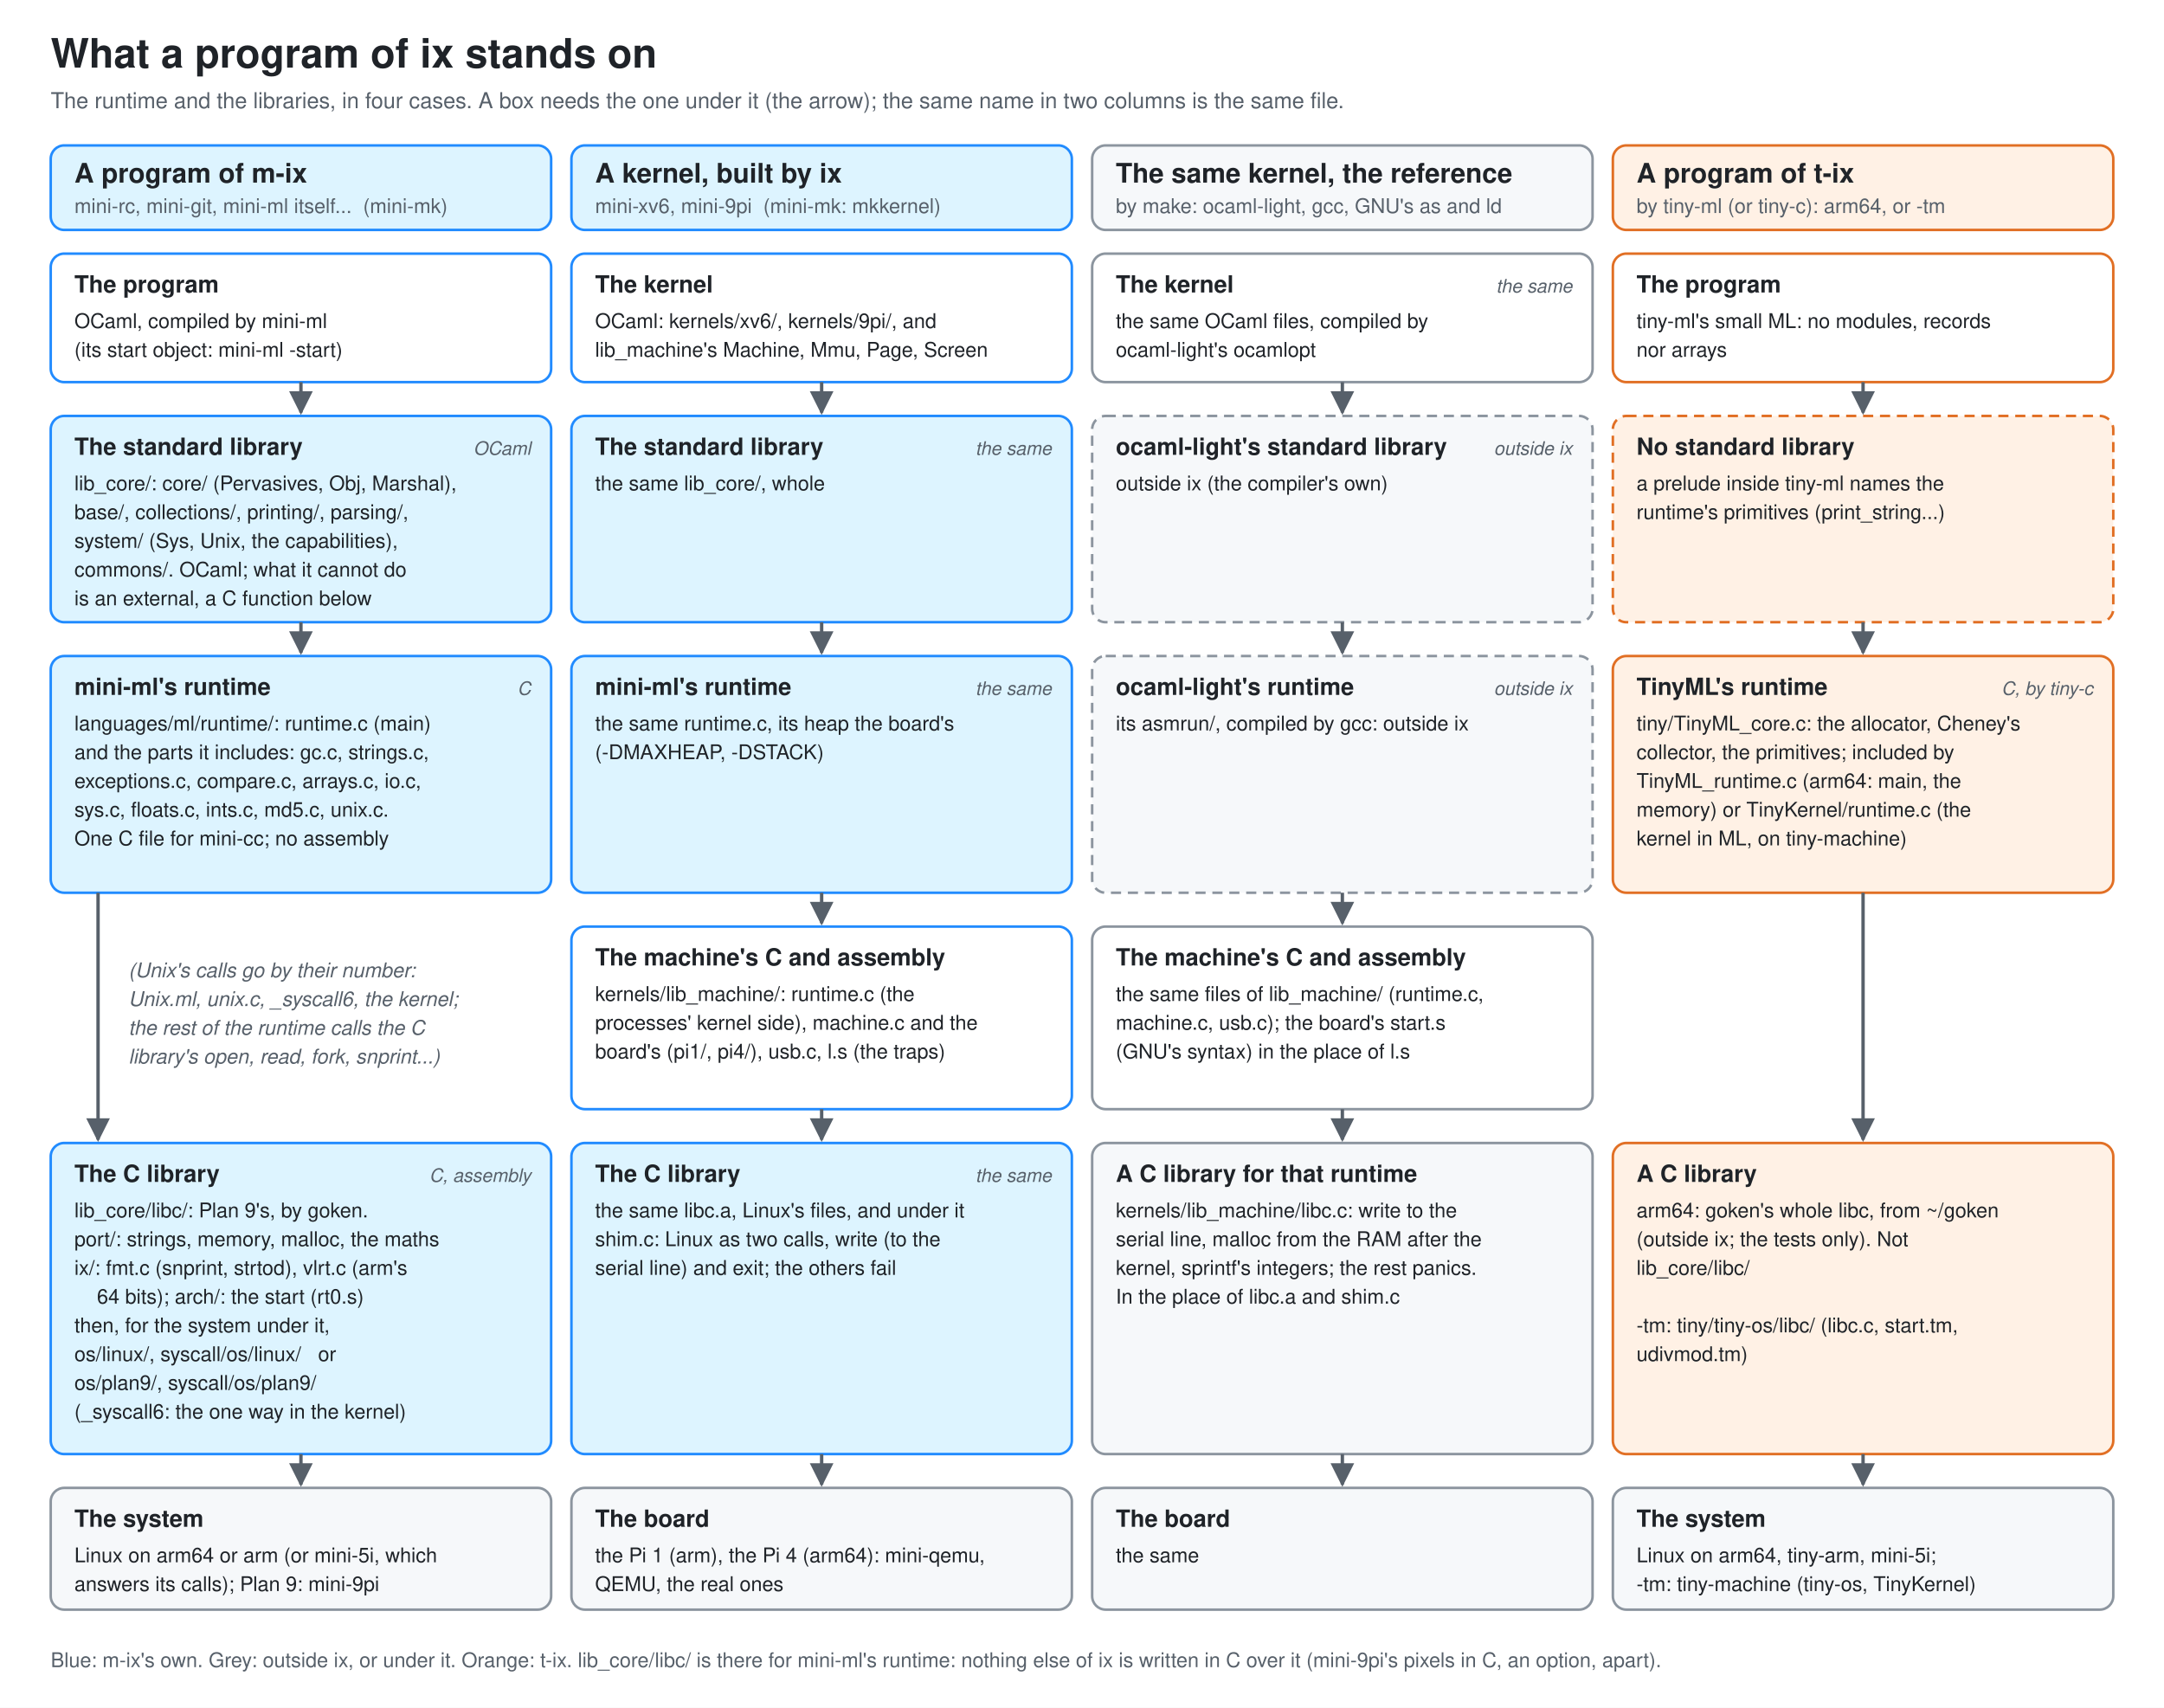
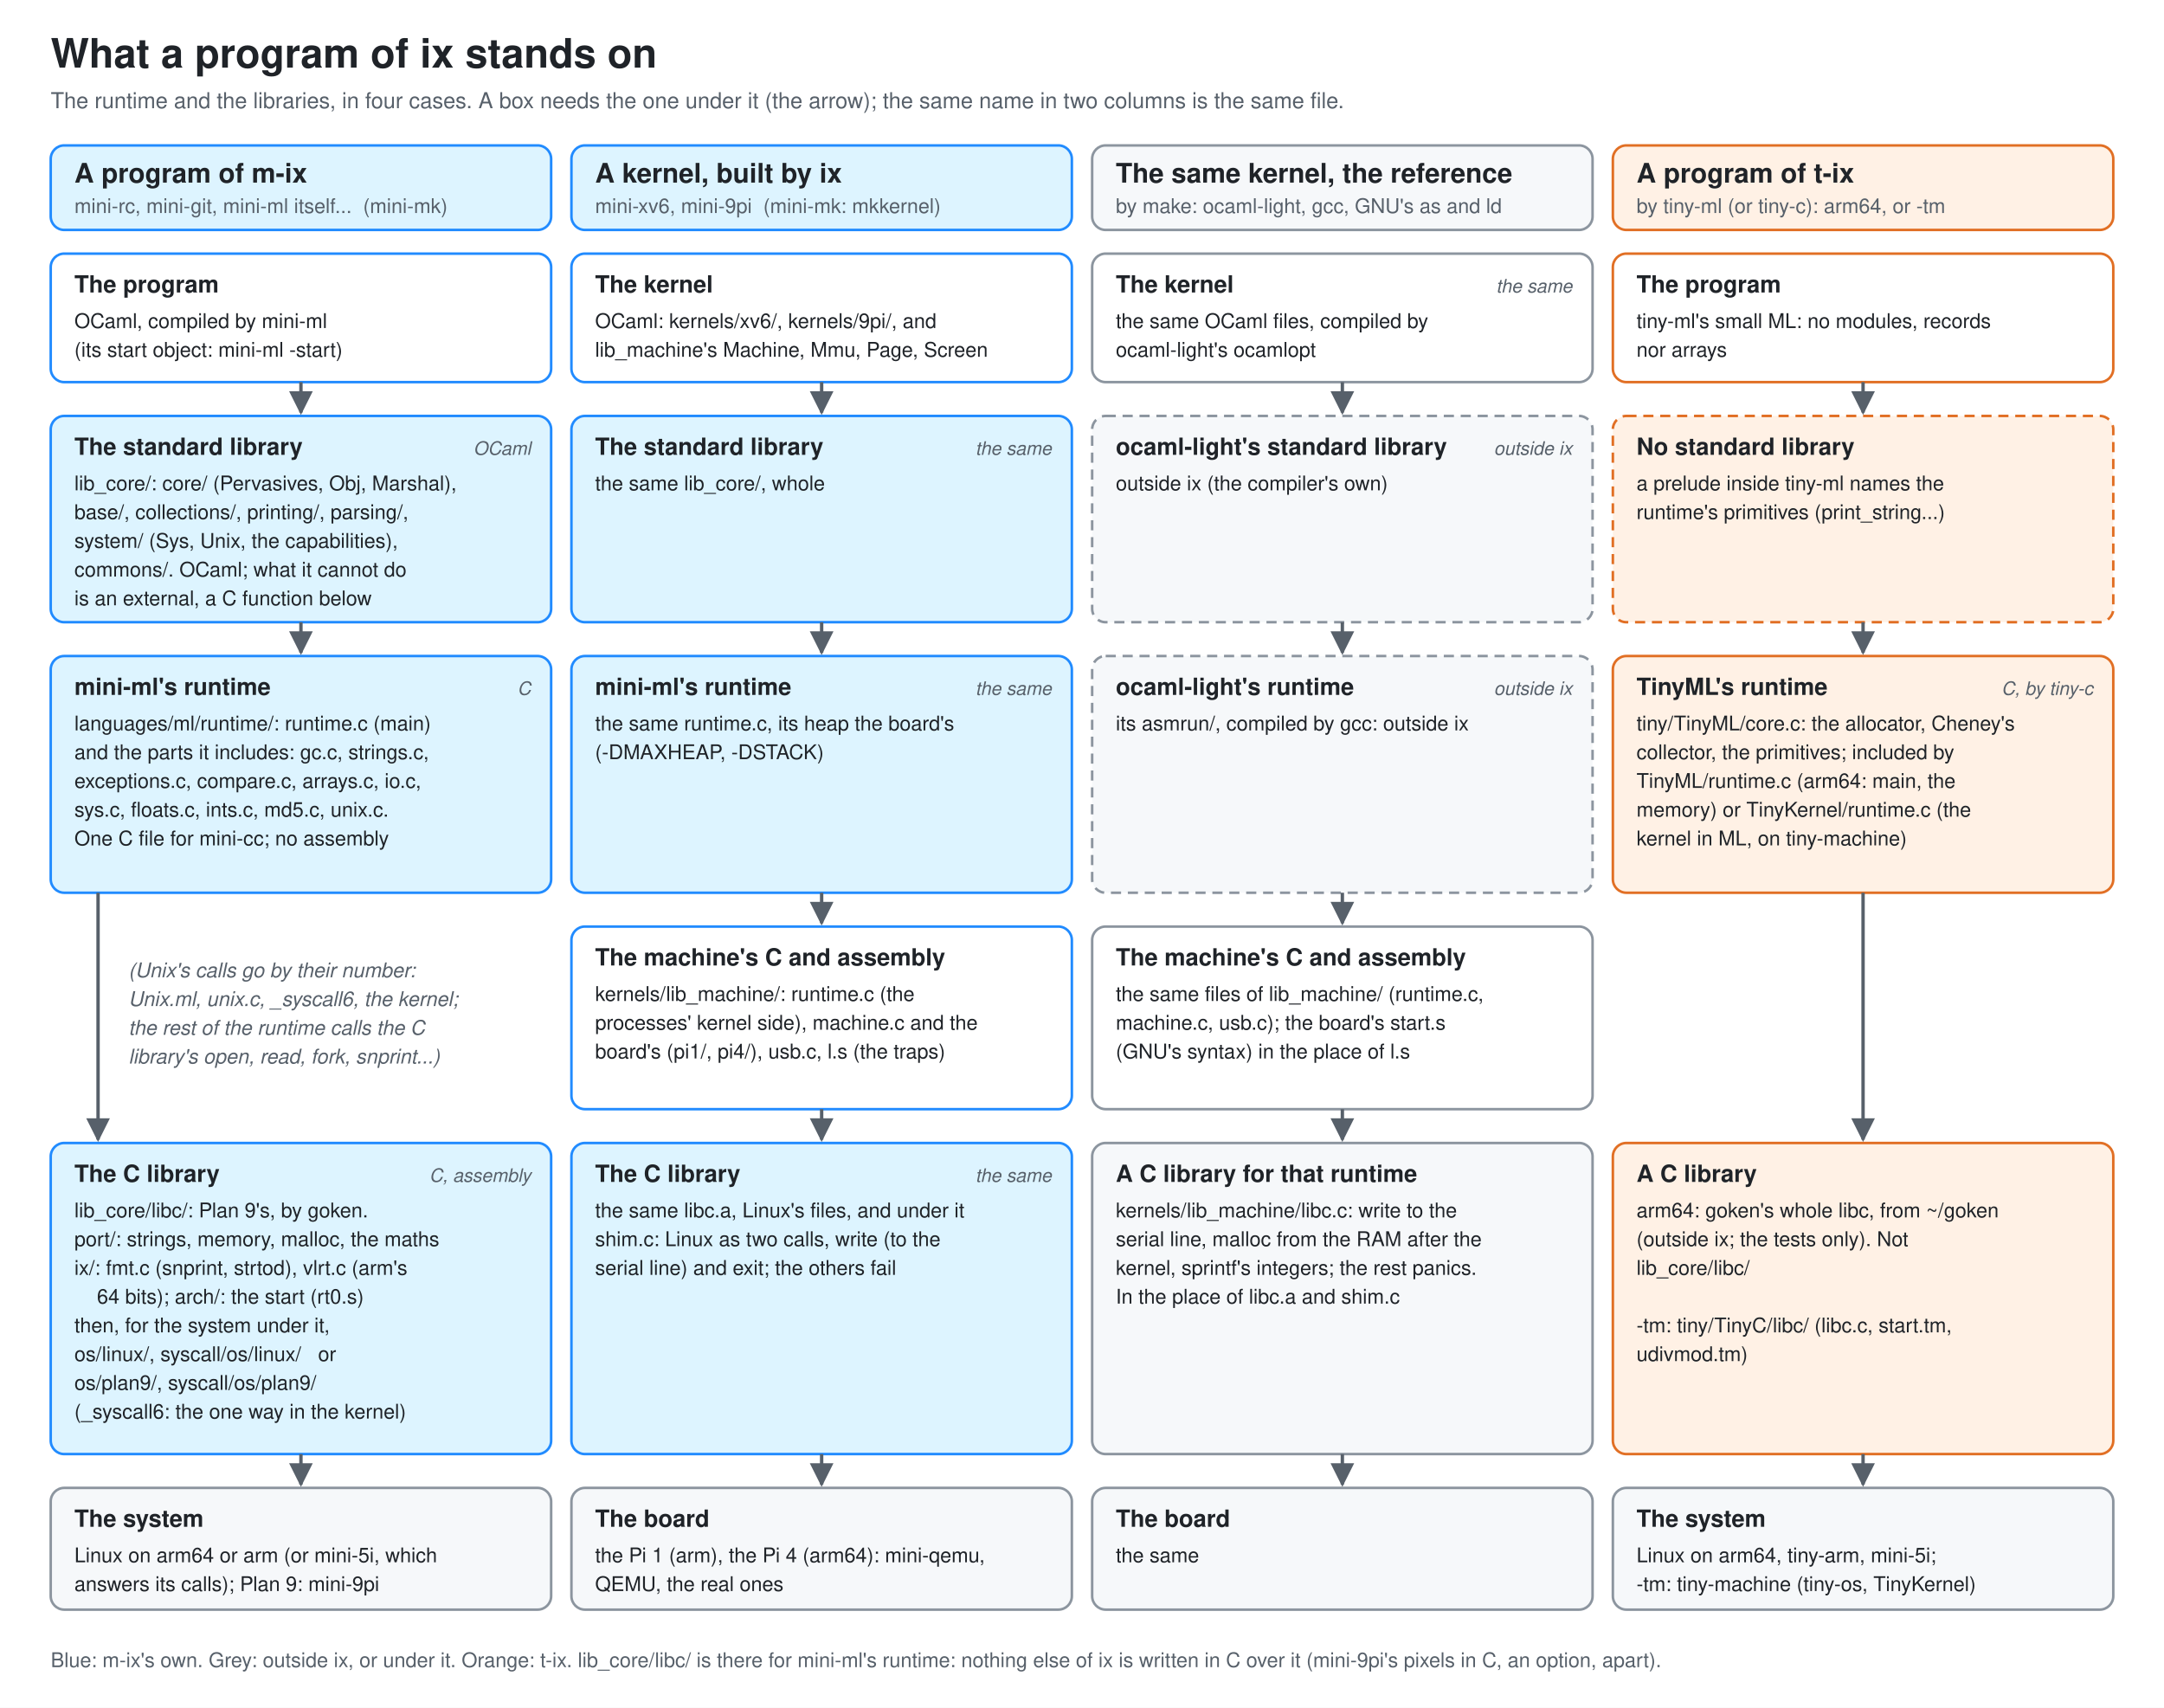
<svg xmlns="http://www.w3.org/2000/svg" viewBox="0 0 1280 1010" width="1280" height="1010" font-family="-apple-system, BlinkMacSystemFont, 'Segoe UI', Helvetica, Arial, sans-serif">
  <defs>
    <marker id="a" viewBox="0 0 10 10" refX="9" refY="5" markerWidth="7" markerHeight="7" orient="auto-start-reverse">
      <path d="M0 0L10 5L0 10z" fill="#57606a" />
    </marker>
  </defs>
  <rect width="1280" height="1010" fill="#ffffff" />
  <text x="30" y="40" font-size="24" font-weight="600" fill="#1f2328" text-anchor="start" xml:space="preserve">What a program of ix stands on</text>
  <text x="30" y="64" font-size="13" font-weight="normal" fill="#57606a" text-anchor="start" xml:space="preserve">The runtime and the libraries, in four cases. A box needs the one under it (the arrow); the same name in two columns is the same file.</text>
  <rect x="30" y="86" width="296" height="50" rx="8" fill="#ddf4ff" stroke="#218bff" stroke-width="1.5" />
  <text x="44" y="108" font-size="16" font-weight="600" fill="#1f2328" text-anchor="start" xml:space="preserve">A program of m-ix</text>
  <text x="44" y="126" font-size="12" font-weight="normal" fill="#57606a" text-anchor="start" xml:space="preserve">mini-rc, mini-git, mini-ml itself...  (mini-mk)</text>
  <rect x="30" y="150" width="296" height="76" rx="8" fill="#ffffff" stroke="#218bff" stroke-width="1.5" />
  <text x="44" y="173" font-size="14" font-weight="600" fill="#1f2328" text-anchor="start" xml:space="preserve">The program</text>
  <text x="44" y="194" font-size="12" font-weight="normal" fill="#1f2328" text-anchor="start" xml:space="preserve">OCaml, compiled by mini-ml</text>
  <text x="44" y="211" font-size="12" font-weight="normal" fill="#1f2328" text-anchor="start" xml:space="preserve">(its start object: mini-ml -start)</text>
  <rect x="30" y="246" width="296" height="122" rx="8" fill="#ddf4ff" stroke="#218bff" stroke-width="1.5" />
  <text x="44" y="269" font-size="14" font-weight="600" fill="#1f2328" text-anchor="start" xml:space="preserve">The standard library</text>
  <text x="314" y="269" font-size="11" font-weight="normal" fill="#57606a" text-anchor="end" font-style="italic" xml:space="preserve">OCaml</text>
  <text x="44" y="290" font-size="12" font-weight="normal" fill="#1f2328" text-anchor="start" xml:space="preserve">lib_core/: core/ (Pervasives, Obj, Marshal),</text>
  <text x="44" y="307" font-size="12" font-weight="normal" fill="#1f2328" text-anchor="start" xml:space="preserve">base/, collections/, printing/, parsing/,</text>
  <text x="44" y="324" font-size="12" font-weight="normal" fill="#1f2328" text-anchor="start" xml:space="preserve">system/ (Sys, Unix, the capabilities),</text>
  <text x="44" y="341" font-size="12" font-weight="normal" fill="#1f2328" text-anchor="start" xml:space="preserve">commons/. OCaml; what it cannot do</text>
  <text x="44" y="358" font-size="12" font-weight="normal" fill="#1f2328" text-anchor="start" xml:space="preserve">is an external, a C function below</text>
  <rect x="30" y="388" width="296" height="140" rx="8" fill="#ddf4ff" stroke="#218bff" stroke-width="1.5" />
  <text x="44" y="411" font-size="14" font-weight="600" fill="#1f2328" text-anchor="start" xml:space="preserve">mini-ml's runtime</text>
  <text x="314" y="411" font-size="11" font-weight="normal" fill="#57606a" text-anchor="end" font-style="italic" xml:space="preserve">C</text>
  <text x="44" y="432" font-size="12" font-weight="normal" fill="#1f2328" text-anchor="start" xml:space="preserve">languages/ml/runtime/: runtime.c (main)</text>
  <text x="44" y="449" font-size="12" font-weight="normal" fill="#1f2328" text-anchor="start" xml:space="preserve">and the parts it includes: gc.c, strings.c,</text>
  <text x="44" y="466" font-size="12" font-weight="normal" fill="#1f2328" text-anchor="start" xml:space="preserve">exceptions.c, compare.c, arrays.c, io.c,</text>
  <text x="44" y="483" font-size="12" font-weight="normal" fill="#1f2328" text-anchor="start" xml:space="preserve">sys.c, floats.c, ints.c, md5.c, unix.c.</text>
  <text x="44" y="500" font-size="12" font-weight="normal" fill="#1f2328" text-anchor="start" xml:space="preserve">One C file for mini-cc; no assembly</text>
  <rect x="30" y="676" width="296" height="184" rx="8" fill="#ddf4ff" stroke="#218bff" stroke-width="1.5" />
  <text x="44" y="699" font-size="14" font-weight="600" fill="#1f2328" text-anchor="start" xml:space="preserve">The C library</text>
  <text x="314" y="699" font-size="11" font-weight="normal" fill="#57606a" text-anchor="end" font-style="italic" xml:space="preserve">C, assembly</text>
  <text x="44" y="720" font-size="12" font-weight="normal" fill="#1f2328" text-anchor="start" xml:space="preserve">lib_core/libc/: Plan 9's, by goken.</text>
  <text x="44" y="737" font-size="12" font-weight="normal" fill="#1f2328" text-anchor="start" xml:space="preserve">port/: strings, memory, malloc, the maths</text>
  <text x="44" y="754" font-size="12" font-weight="normal" fill="#1f2328" text-anchor="start" xml:space="preserve">ix/: fmt.c (snprint, strtod), vlrt.c (arm's</text>
  <text x="44" y="771" font-size="12" font-weight="normal" fill="#1f2328" text-anchor="start" xml:space="preserve">    64 bits); arch/: the start (rt0.s)</text>
  <text x="44" y="788" font-size="12" font-weight="normal" fill="#1f2328" text-anchor="start" xml:space="preserve">then, for the system under it,</text>
  <text x="44" y="805" font-size="12" font-weight="normal" fill="#1f2328" text-anchor="start" xml:space="preserve">os/linux/, syscall/os/linux/   or</text>
  <text x="44" y="822" font-size="12" font-weight="normal" fill="#1f2328" text-anchor="start" xml:space="preserve">os/plan9/, syscall/os/plan9/</text>
  <text x="44" y="839" font-size="12" font-weight="normal" fill="#1f2328" text-anchor="start" xml:space="preserve">(_syscall6: the one way in the kernel)</text>
  <rect x="30" y="880" width="296" height="72" rx="8" fill="#f6f8fa" stroke="#8c959f" stroke-width="1.5" />
  <text x="44" y="903" font-size="14" font-weight="600" fill="#1f2328" text-anchor="start" xml:space="preserve">The system</text>
  <text x="44" y="924" font-size="12" font-weight="normal" fill="#1f2328" text-anchor="start" xml:space="preserve">Linux on arm64 or arm (or mini-5i, which</text>
  <text x="44" y="941" font-size="12" font-weight="normal" fill="#1f2328" text-anchor="start" xml:space="preserve">answers its calls); Plan 9: mini-9pi</text>
  <line x1="178" y1="226" x2="178" y2="244" stroke="#57606a" stroke-width="2" marker-end="url(#a)" />
  <line x1="178" y1="368" x2="178" y2="386" stroke="#57606a" stroke-width="2" marker-end="url(#a)" />
  <line x1="58" y1="528" x2="58" y2="674" stroke="#57606a" stroke-width="2" marker-end="url(#a)" />
  <line x1="178" y1="860" x2="178" y2="878" stroke="#57606a" stroke-width="2" marker-end="url(#a)" />
  <text x="76" y="578" font-size="12" font-weight="normal" fill="#57606a" text-anchor="start" font-style="italic" xml:space="preserve">(Unix's calls go by their number:</text>
  <text x="76" y="595" font-size="12" font-weight="normal" fill="#57606a" text-anchor="start" font-style="italic" xml:space="preserve">Unix.ml, unix.c, _syscall6, the kernel;</text>
  <text x="76" y="612" font-size="12" font-weight="normal" fill="#57606a" text-anchor="start" font-style="italic" xml:space="preserve">the rest of the runtime calls the C</text>
  <text x="76" y="629" font-size="12" font-weight="normal" fill="#57606a" text-anchor="start" font-style="italic" xml:space="preserve">library's open, read, fork, snprint...)</text>
  <rect x="338" y="86" width="296" height="50" rx="8" fill="#ddf4ff" stroke="#218bff" stroke-width="1.5" />
  <text x="352" y="108" font-size="16" font-weight="600" fill="#1f2328" text-anchor="start" xml:space="preserve">A kernel, built by ix</text>
  <text x="352" y="126" font-size="12" font-weight="normal" fill="#57606a" text-anchor="start" xml:space="preserve">mini-xv6, mini-9pi  (mini-mk: mkkernel)</text>
  <rect x="338" y="150" width="296" height="76" rx="8" fill="#ffffff" stroke="#218bff" stroke-width="1.5" />
  <text x="352" y="173" font-size="14" font-weight="600" fill="#1f2328" text-anchor="start" xml:space="preserve">The kernel</text>
  <text x="352" y="194" font-size="12" font-weight="normal" fill="#1f2328" text-anchor="start" xml:space="preserve">OCaml: kernels/xv6/, kernels/9pi/, and</text>
  <text x="352" y="211" font-size="12" font-weight="normal" fill="#1f2328" text-anchor="start" xml:space="preserve">lib_machine's Machine, Mmu, Page, Screen</text>
  <rect x="338" y="246" width="296" height="122" rx="8" fill="#ddf4ff" stroke="#218bff" stroke-width="1.5" />
  <text x="352" y="269" font-size="14" font-weight="600" fill="#1f2328" text-anchor="start" xml:space="preserve">The standard library</text>
  <text x="622" y="269" font-size="11" font-weight="normal" fill="#57606a" text-anchor="end" font-style="italic" xml:space="preserve">the same</text>
  <text x="352" y="290" font-size="12" font-weight="normal" fill="#1f2328" text-anchor="start" xml:space="preserve">the same lib_core/, whole</text>
  <rect x="338" y="388" width="296" height="140" rx="8" fill="#ddf4ff" stroke="#218bff" stroke-width="1.5" />
  <text x="352" y="411" font-size="14" font-weight="600" fill="#1f2328" text-anchor="start" xml:space="preserve">mini-ml's runtime</text>
  <text x="622" y="411" font-size="11" font-weight="normal" fill="#57606a" text-anchor="end" font-style="italic" xml:space="preserve">the same</text>
  <text x="352" y="432" font-size="12" font-weight="normal" fill="#1f2328" text-anchor="start" xml:space="preserve">the same runtime.c, its heap the board's</text>
  <text x="352" y="449" font-size="12" font-weight="normal" fill="#1f2328" text-anchor="start" xml:space="preserve">(-DMAXHEAP, -DSTACK)</text>
  <rect x="338" y="548" width="296" height="108" rx="8" fill="#ffffff" stroke="#218bff" stroke-width="1.5" />
  <text x="352" y="571" font-size="14" font-weight="600" fill="#1f2328" text-anchor="start" xml:space="preserve">The machine's C and assembly</text>
  <text x="352" y="592" font-size="12" font-weight="normal" fill="#1f2328" text-anchor="start" xml:space="preserve">kernels/lib_machine/: runtime.c (the</text>
  <text x="352" y="609" font-size="12" font-weight="normal" fill="#1f2328" text-anchor="start" xml:space="preserve">processes' kernel side), machine.c and the</text>
  <text x="352" y="626" font-size="12" font-weight="normal" fill="#1f2328" text-anchor="start" xml:space="preserve">board's (pi1/, pi4/), usb.c, l.s (the traps)</text>
  <rect x="338" y="676" width="296" height="184" rx="8" fill="#ddf4ff" stroke="#218bff" stroke-width="1.5" />
  <text x="352" y="699" font-size="14" font-weight="600" fill="#1f2328" text-anchor="start" xml:space="preserve">The C library</text>
  <text x="622" y="699" font-size="11" font-weight="normal" fill="#57606a" text-anchor="end" font-style="italic" xml:space="preserve">the same</text>
  <text x="352" y="720" font-size="12" font-weight="normal" fill="#1f2328" text-anchor="start" xml:space="preserve">the same libc.a, Linux's files, and under it</text>
  <text x="352" y="737" font-size="12" font-weight="normal" fill="#1f2328" text-anchor="start" xml:space="preserve">shim.c: Linux as two calls, write (to the</text>
  <text x="352" y="754" font-size="12" font-weight="normal" fill="#1f2328" text-anchor="start" xml:space="preserve">serial line) and exit; the others fail</text>
  <rect x="338" y="880" width="296" height="72" rx="8" fill="#f6f8fa" stroke="#8c959f" stroke-width="1.5" />
  <text x="352" y="903" font-size="14" font-weight="600" fill="#1f2328" text-anchor="start" xml:space="preserve">The board</text>
  <text x="352" y="924" font-size="12" font-weight="normal" fill="#1f2328" text-anchor="start" xml:space="preserve">the Pi 1 (arm), the Pi 4 (arm64): mini-qemu,</text>
  <text x="352" y="941" font-size="12" font-weight="normal" fill="#1f2328" text-anchor="start" xml:space="preserve">QEMU, the real ones</text>
  <line x1="486" y1="226" x2="486" y2="244" stroke="#57606a" stroke-width="2" marker-end="url(#a)" />
  <line x1="486" y1="368" x2="486" y2="386" stroke="#57606a" stroke-width="2" marker-end="url(#a)" />
  <line x1="486" y1="528" x2="486" y2="546" stroke="#57606a" stroke-width="2" marker-end="url(#a)" />
  <line x1="486" y1="656" x2="486" y2="674" stroke="#57606a" stroke-width="2" marker-end="url(#a)" />
  <line x1="486" y1="860" x2="486" y2="878" stroke="#57606a" stroke-width="2" marker-end="url(#a)" />
  <rect x="646" y="86" width="296" height="50" rx="8" fill="#f6f8fa" stroke="#8c959f" stroke-width="1.5" />
  <text x="660" y="108" font-size="16" font-weight="600" fill="#1f2328" text-anchor="start" xml:space="preserve">The same kernel, the reference</text>
  <text x="660" y="126" font-size="12" font-weight="normal" fill="#57606a" text-anchor="start" xml:space="preserve">by make: ocaml-light, gcc, GNU's as and ld</text>
  <rect x="646" y="150" width="296" height="76" rx="8" fill="#ffffff" stroke="#8c959f" stroke-width="1.5" />
  <text x="660" y="173" font-size="14" font-weight="600" fill="#1f2328" text-anchor="start" xml:space="preserve">The kernel</text>
  <text x="930" y="173" font-size="11" font-weight="normal" fill="#57606a" text-anchor="end" font-style="italic" xml:space="preserve">the same</text>
  <text x="660" y="194" font-size="12" font-weight="normal" fill="#1f2328" text-anchor="start" xml:space="preserve">the same OCaml files, compiled by</text>
  <text x="660" y="211" font-size="12" font-weight="normal" fill="#1f2328" text-anchor="start" xml:space="preserve">ocaml-light's ocamlopt</text>
  <rect x="646" y="246" width="296" height="122" rx="8" fill="#f6f8fa" stroke="#8c959f" stroke-width="1.5" stroke-dasharray="6 4" />
  <text x="660" y="269" font-size="14" font-weight="600" fill="#1f2328" text-anchor="start" xml:space="preserve">ocaml-light's standard library</text>
  <text x="930" y="269" font-size="11" font-weight="normal" fill="#57606a" text-anchor="end" font-style="italic" xml:space="preserve">outside ix</text>
  <text x="660" y="290" font-size="12" font-weight="normal" fill="#1f2328" text-anchor="start" xml:space="preserve">outside ix (the compiler's own)</text>
  <rect x="646" y="388" width="296" height="140" rx="8" fill="#f6f8fa" stroke="#8c959f" stroke-width="1.5" stroke-dasharray="6 4" />
  <text x="660" y="411" font-size="14" font-weight="600" fill="#1f2328" text-anchor="start" xml:space="preserve">ocaml-light's runtime</text>
  <text x="930" y="411" font-size="11" font-weight="normal" fill="#57606a" text-anchor="end" font-style="italic" xml:space="preserve">outside ix</text>
  <text x="660" y="432" font-size="12" font-weight="normal" fill="#1f2328" text-anchor="start" xml:space="preserve">its asmrun/, compiled by gcc: outside ix</text>
  <rect x="646" y="548" width="296" height="108" rx="8" fill="#ffffff" stroke="#8c959f" stroke-width="1.5" />
  <text x="660" y="571" font-size="14" font-weight="600" fill="#1f2328" text-anchor="start" xml:space="preserve">The machine's C and assembly</text>
  <text x="660" y="592" font-size="12" font-weight="normal" fill="#1f2328" text-anchor="start" xml:space="preserve">the same files of lib_machine/ (runtime.c,</text>
  <text x="660" y="609" font-size="12" font-weight="normal" fill="#1f2328" text-anchor="start" xml:space="preserve">machine.c, usb.c); the board's start.s</text>
  <text x="660" y="626" font-size="12" font-weight="normal" fill="#1f2328" text-anchor="start" xml:space="preserve">(GNU's syntax) in the place of l.s</text>
  <rect x="646" y="676" width="296" height="184" rx="8" fill="#f6f8fa" stroke="#8c959f" stroke-width="1.5" />
  <text x="660" y="699" font-size="14" font-weight="600" fill="#1f2328" text-anchor="start" xml:space="preserve">A C library for that runtime</text>
  <text x="660" y="720" font-size="12" font-weight="normal" fill="#1f2328" text-anchor="start" xml:space="preserve">kernels/lib_machine/libc.c: write to the</text>
  <text x="660" y="737" font-size="12" font-weight="normal" fill="#1f2328" text-anchor="start" xml:space="preserve">serial line, malloc from the RAM after the</text>
  <text x="660" y="754" font-size="12" font-weight="normal" fill="#1f2328" text-anchor="start" xml:space="preserve">kernel, sprintf's integers; the rest panics.</text>
  <text x="660" y="771" font-size="12" font-weight="normal" fill="#1f2328" text-anchor="start" xml:space="preserve">In the place of libc.a and shim.c</text>
  <rect x="646" y="880" width="296" height="72" rx="8" fill="#f6f8fa" stroke="#8c959f" stroke-width="1.5" />
  <text x="660" y="903" font-size="14" font-weight="600" fill="#1f2328" text-anchor="start" xml:space="preserve">The board</text>
  <text x="660" y="924" font-size="12" font-weight="normal" fill="#1f2328" text-anchor="start" xml:space="preserve">the same</text>
  <line x1="794" y1="226" x2="794" y2="244" stroke="#57606a" stroke-width="2" marker-end="url(#a)" />
  <line x1="794" y1="368" x2="794" y2="386" stroke="#57606a" stroke-width="2" marker-end="url(#a)" />
  <line x1="794" y1="528" x2="794" y2="546" stroke="#57606a" stroke-width="2" marker-end="url(#a)" />
  <line x1="794" y1="656" x2="794" y2="674" stroke="#57606a" stroke-width="2" marker-end="url(#a)" />
  <line x1="794" y1="860" x2="794" y2="878" stroke="#57606a" stroke-width="2" marker-end="url(#a)" />
  <rect x="954" y="86" width="296" height="50" rx="8" fill="#fff1e5" stroke="#e16f24" stroke-width="1.5" />
  <text x="968" y="108" font-size="16" font-weight="600" fill="#1f2328" text-anchor="start" xml:space="preserve">A program of t-ix</text>
  <text x="968" y="126" font-size="12" font-weight="normal" fill="#57606a" text-anchor="start" xml:space="preserve">by tiny-ml (or tiny-c): arm64, or -tm</text>
  <rect x="954" y="150" width="296" height="76" rx="8" fill="#ffffff" stroke="#e16f24" stroke-width="1.5" />
  <text x="968" y="173" font-size="14" font-weight="600" fill="#1f2328" text-anchor="start" xml:space="preserve">The program</text>
  <text x="968" y="194" font-size="12" font-weight="normal" fill="#1f2328" text-anchor="start" xml:space="preserve">tiny-ml's small ML: no modules, records</text>
  <text x="968" y="211" font-size="12" font-weight="normal" fill="#1f2328" text-anchor="start" xml:space="preserve">nor arrays</text>
  <rect x="954" y="246" width="296" height="122" rx="8" fill="#fff1e5" stroke="#e16f24" stroke-width="1.5" stroke-dasharray="6 4" />
  <text x="968" y="269" font-size="14" font-weight="600" fill="#1f2328" text-anchor="start" xml:space="preserve">No standard library</text>
  <text x="968" y="290" font-size="12" font-weight="normal" fill="#1f2328" text-anchor="start" xml:space="preserve">a prelude inside tiny-ml names the</text>
  <text x="968" y="307" font-size="12" font-weight="normal" fill="#1f2328" text-anchor="start" xml:space="preserve">runtime's primitives (print_string...)</text>
  <rect x="954" y="388" width="296" height="140" rx="8" fill="#fff1e5" stroke="#e16f24" stroke-width="1.5" />
  <text x="968" y="411" font-size="14" font-weight="600" fill="#1f2328" text-anchor="start" xml:space="preserve">TinyML's runtime</text>
  <text x="1238" y="411" font-size="11" font-weight="normal" fill="#57606a" text-anchor="end" font-style="italic" xml:space="preserve">C, by tiny-c</text>
-   <text x="968" y="432" font-size="12" font-weight="normal" fill="#1f2328" text-anchor="start" xml:space="preserve">tiny/TinyML_core.c: the allocator, Cheney's</text>
+   <text x="968" y="432" font-size="12" font-weight="normal" fill="#1f2328" text-anchor="start" xml:space="preserve">tiny/TinyML/core.c: the allocator, Cheney's</text>
  <text x="968" y="449" font-size="12" font-weight="normal" fill="#1f2328" text-anchor="start" xml:space="preserve">collector, the primitives; included by</text>
-   <text x="968" y="466" font-size="12" font-weight="normal" fill="#1f2328" text-anchor="start" xml:space="preserve">TinyML_runtime.c (arm64: main, the</text>
+   <text x="968" y="466" font-size="12" font-weight="normal" fill="#1f2328" text-anchor="start" xml:space="preserve">TinyML/runtime.c (arm64: main, the</text>
  <text x="968" y="483" font-size="12" font-weight="normal" fill="#1f2328" text-anchor="start" xml:space="preserve">memory) or TinyKernel/runtime.c (the</text>
  <text x="968" y="500" font-size="12" font-weight="normal" fill="#1f2328" text-anchor="start" xml:space="preserve">kernel in ML, on tiny-machine)</text>
  <rect x="954" y="676" width="296" height="184" rx="8" fill="#fff1e5" stroke="#e16f24" stroke-width="1.5" />
  <text x="968" y="699" font-size="14" font-weight="600" fill="#1f2328" text-anchor="start" xml:space="preserve">A C library</text>
  <text x="968" y="720" font-size="12" font-weight="normal" fill="#1f2328" text-anchor="start" xml:space="preserve">arm64: goken's whole libc, from ~/goken</text>
  <text x="968" y="737" font-size="12" font-weight="normal" fill="#1f2328" text-anchor="start" xml:space="preserve">(outside ix; the tests only). Not</text>
  <text x="968" y="754" font-size="12" font-weight="normal" fill="#1f2328" text-anchor="start" xml:space="preserve">lib_core/libc/</text>
  <text x="968" y="771" font-size="12" font-weight="normal" fill="#1f2328" text-anchor="start" xml:space="preserve" />
-   <text x="968" y="788" font-size="12" font-weight="normal" fill="#1f2328" text-anchor="start" xml:space="preserve">-tm: tiny/tiny-os/libc/ (libc.c, start.tm,</text>
+   <text x="968" y="788" font-size="12" font-weight="normal" fill="#1f2328" text-anchor="start" xml:space="preserve">-tm: tiny/TinyC/libc/ (libc.c, start.tm,</text>
  <text x="968" y="805" font-size="12" font-weight="normal" fill="#1f2328" text-anchor="start" xml:space="preserve">udivmod.tm)</text>
  <rect x="954" y="880" width="296" height="72" rx="8" fill="#f6f8fa" stroke="#8c959f" stroke-width="1.5" />
  <text x="968" y="903" font-size="14" font-weight="600" fill="#1f2328" text-anchor="start" xml:space="preserve">The system</text>
  <text x="968" y="924" font-size="12" font-weight="normal" fill="#1f2328" text-anchor="start" xml:space="preserve">Linux on arm64, tiny-arm, mini-5i;</text>
  <text x="968" y="941" font-size="12" font-weight="normal" fill="#1f2328" text-anchor="start" xml:space="preserve">-tm: tiny-machine (tiny-os, TinyKernel)</text>
  <line x1="1102" y1="226" x2="1102" y2="244" stroke="#57606a" stroke-width="2" marker-end="url(#a)" />
  <line x1="1102" y1="368" x2="1102" y2="386" stroke="#57606a" stroke-width="2" marker-end="url(#a)" />
  <line x1="1102" y1="528" x2="1102" y2="674" stroke="#57606a" stroke-width="2" marker-end="url(#a)" />
  <line x1="1102" y1="860" x2="1102" y2="878" stroke="#57606a" stroke-width="2" marker-end="url(#a)" />
  <text x="30" y="986" font-size="12" font-weight="normal" fill="#57606a" text-anchor="start" xml:space="preserve">Blue: m-ix's own. Grey: outside ix, or under it. Orange: t-ix. lib_core/libc/ is there for mini-ml's runtime: nothing else of ix is written in C over it (mini-9pi's pixels in C, an option, apart).</text>
</svg>
